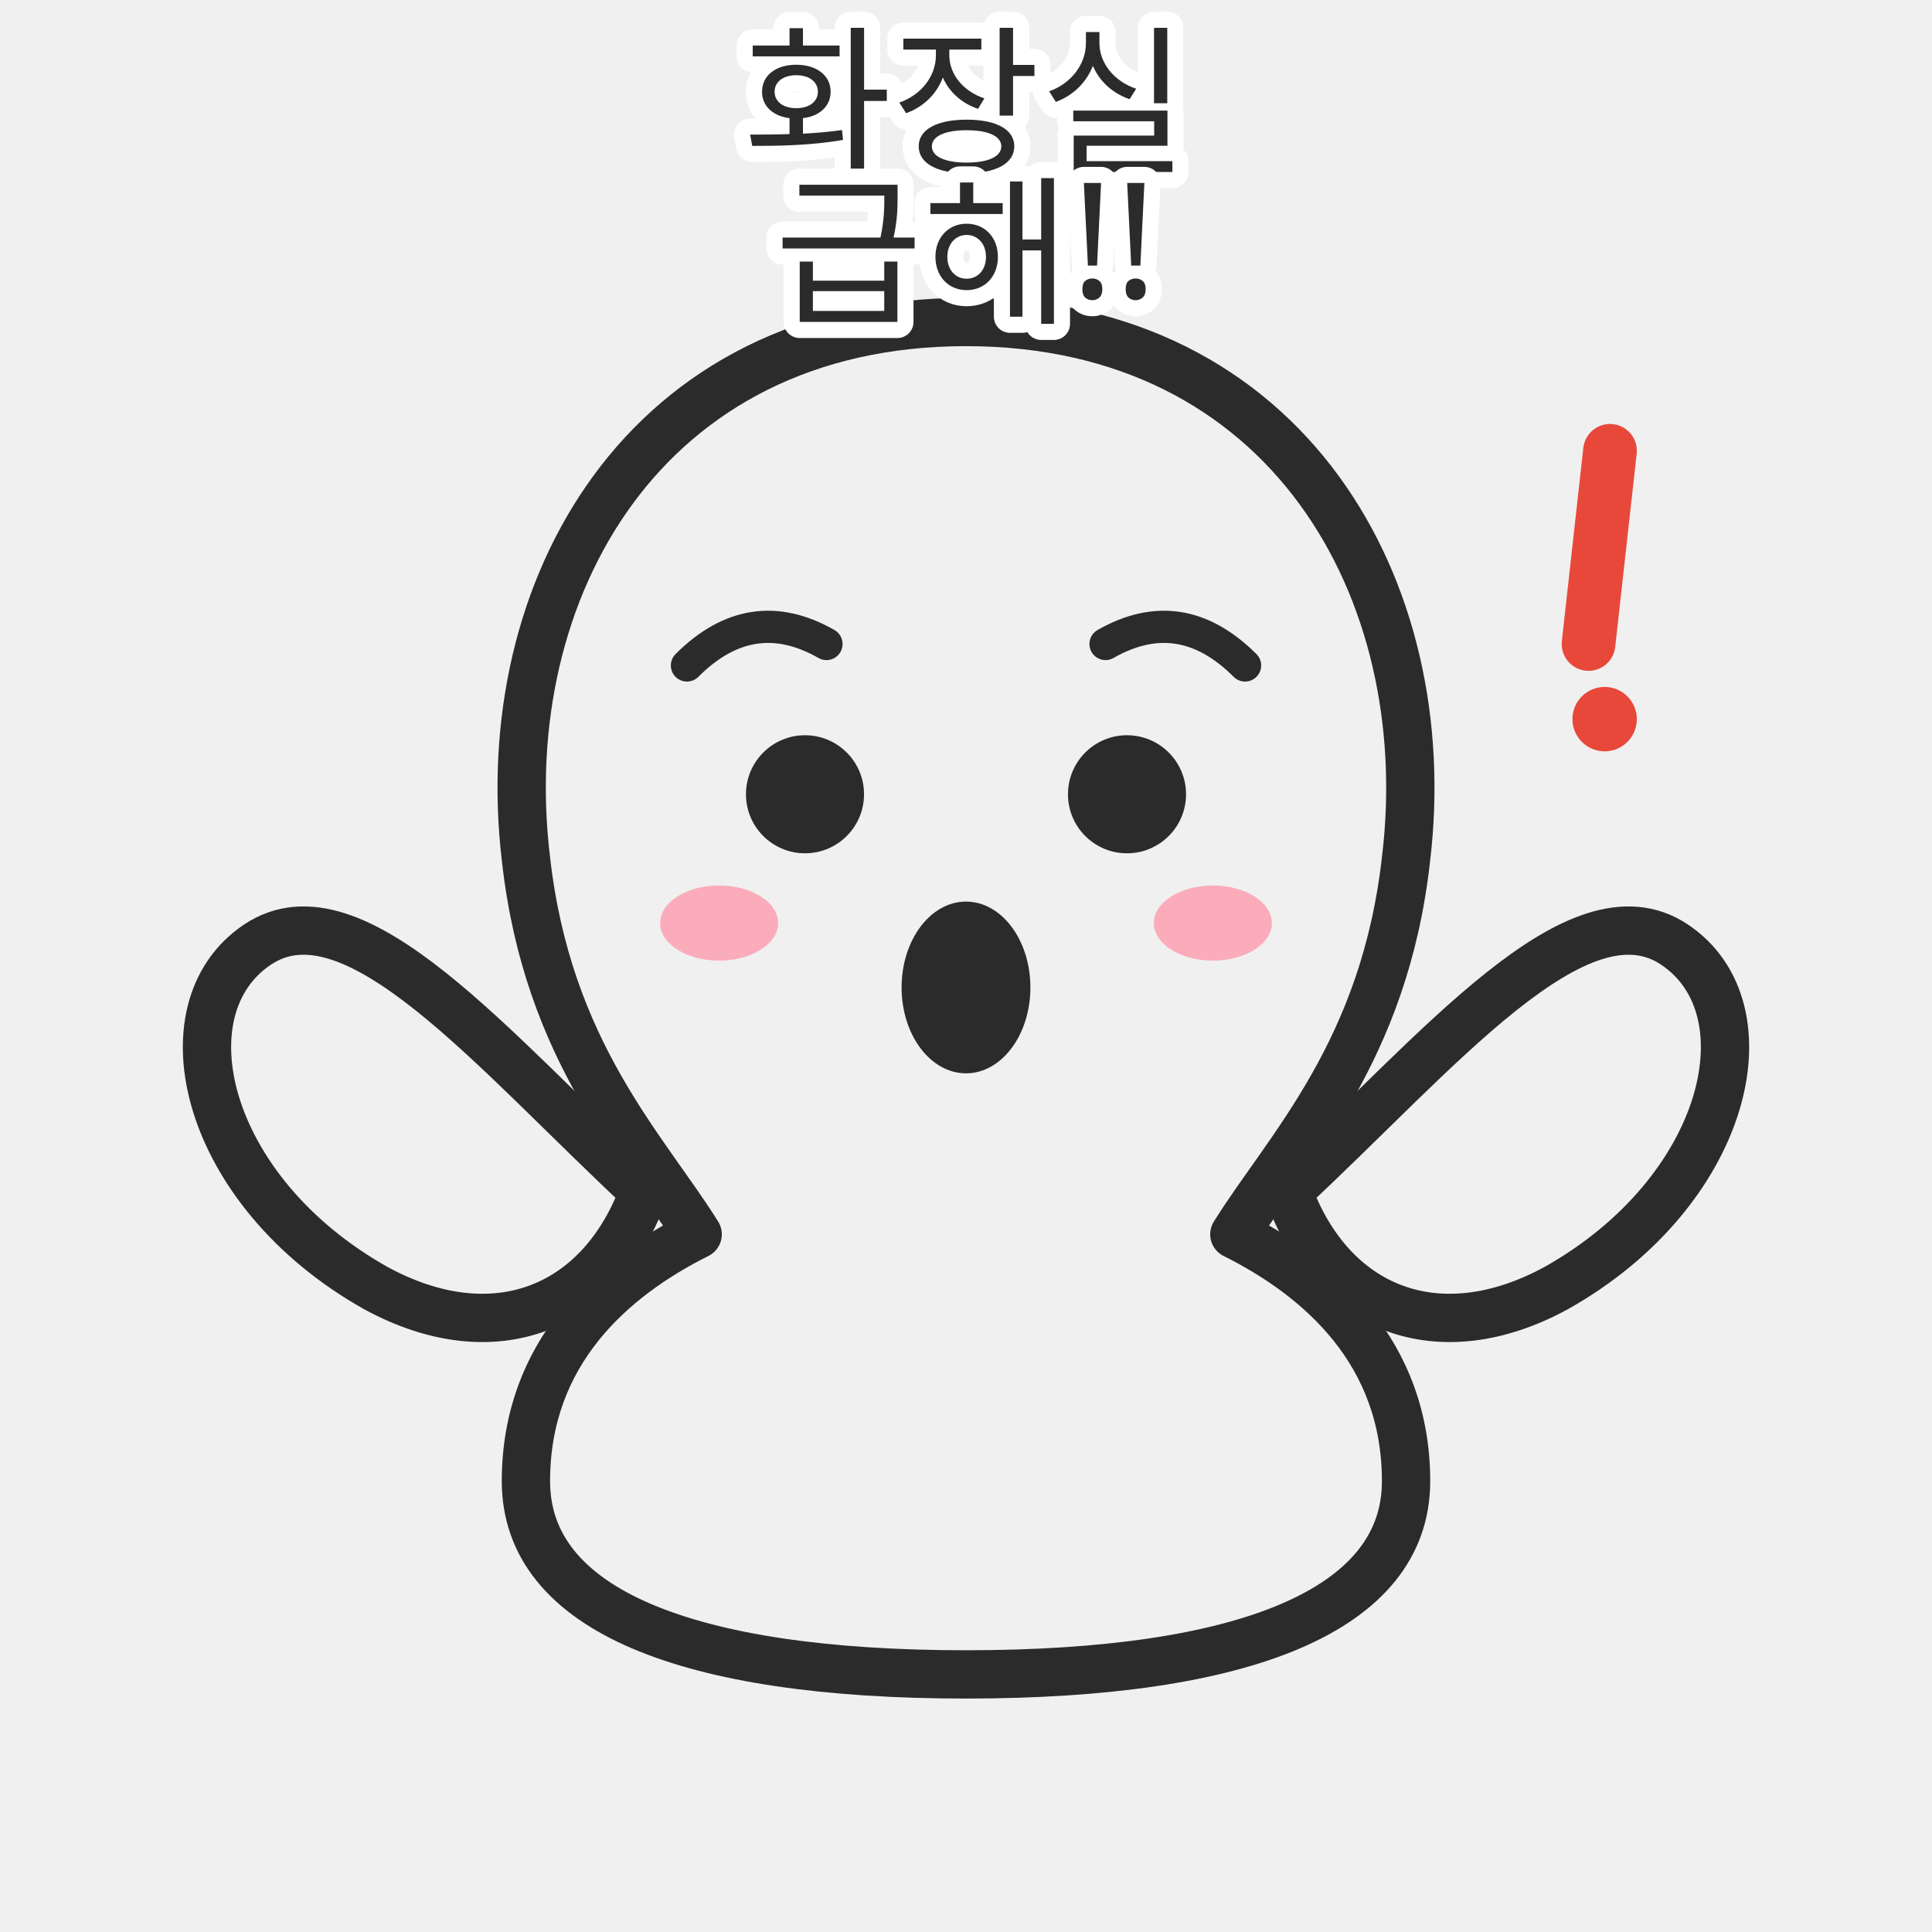
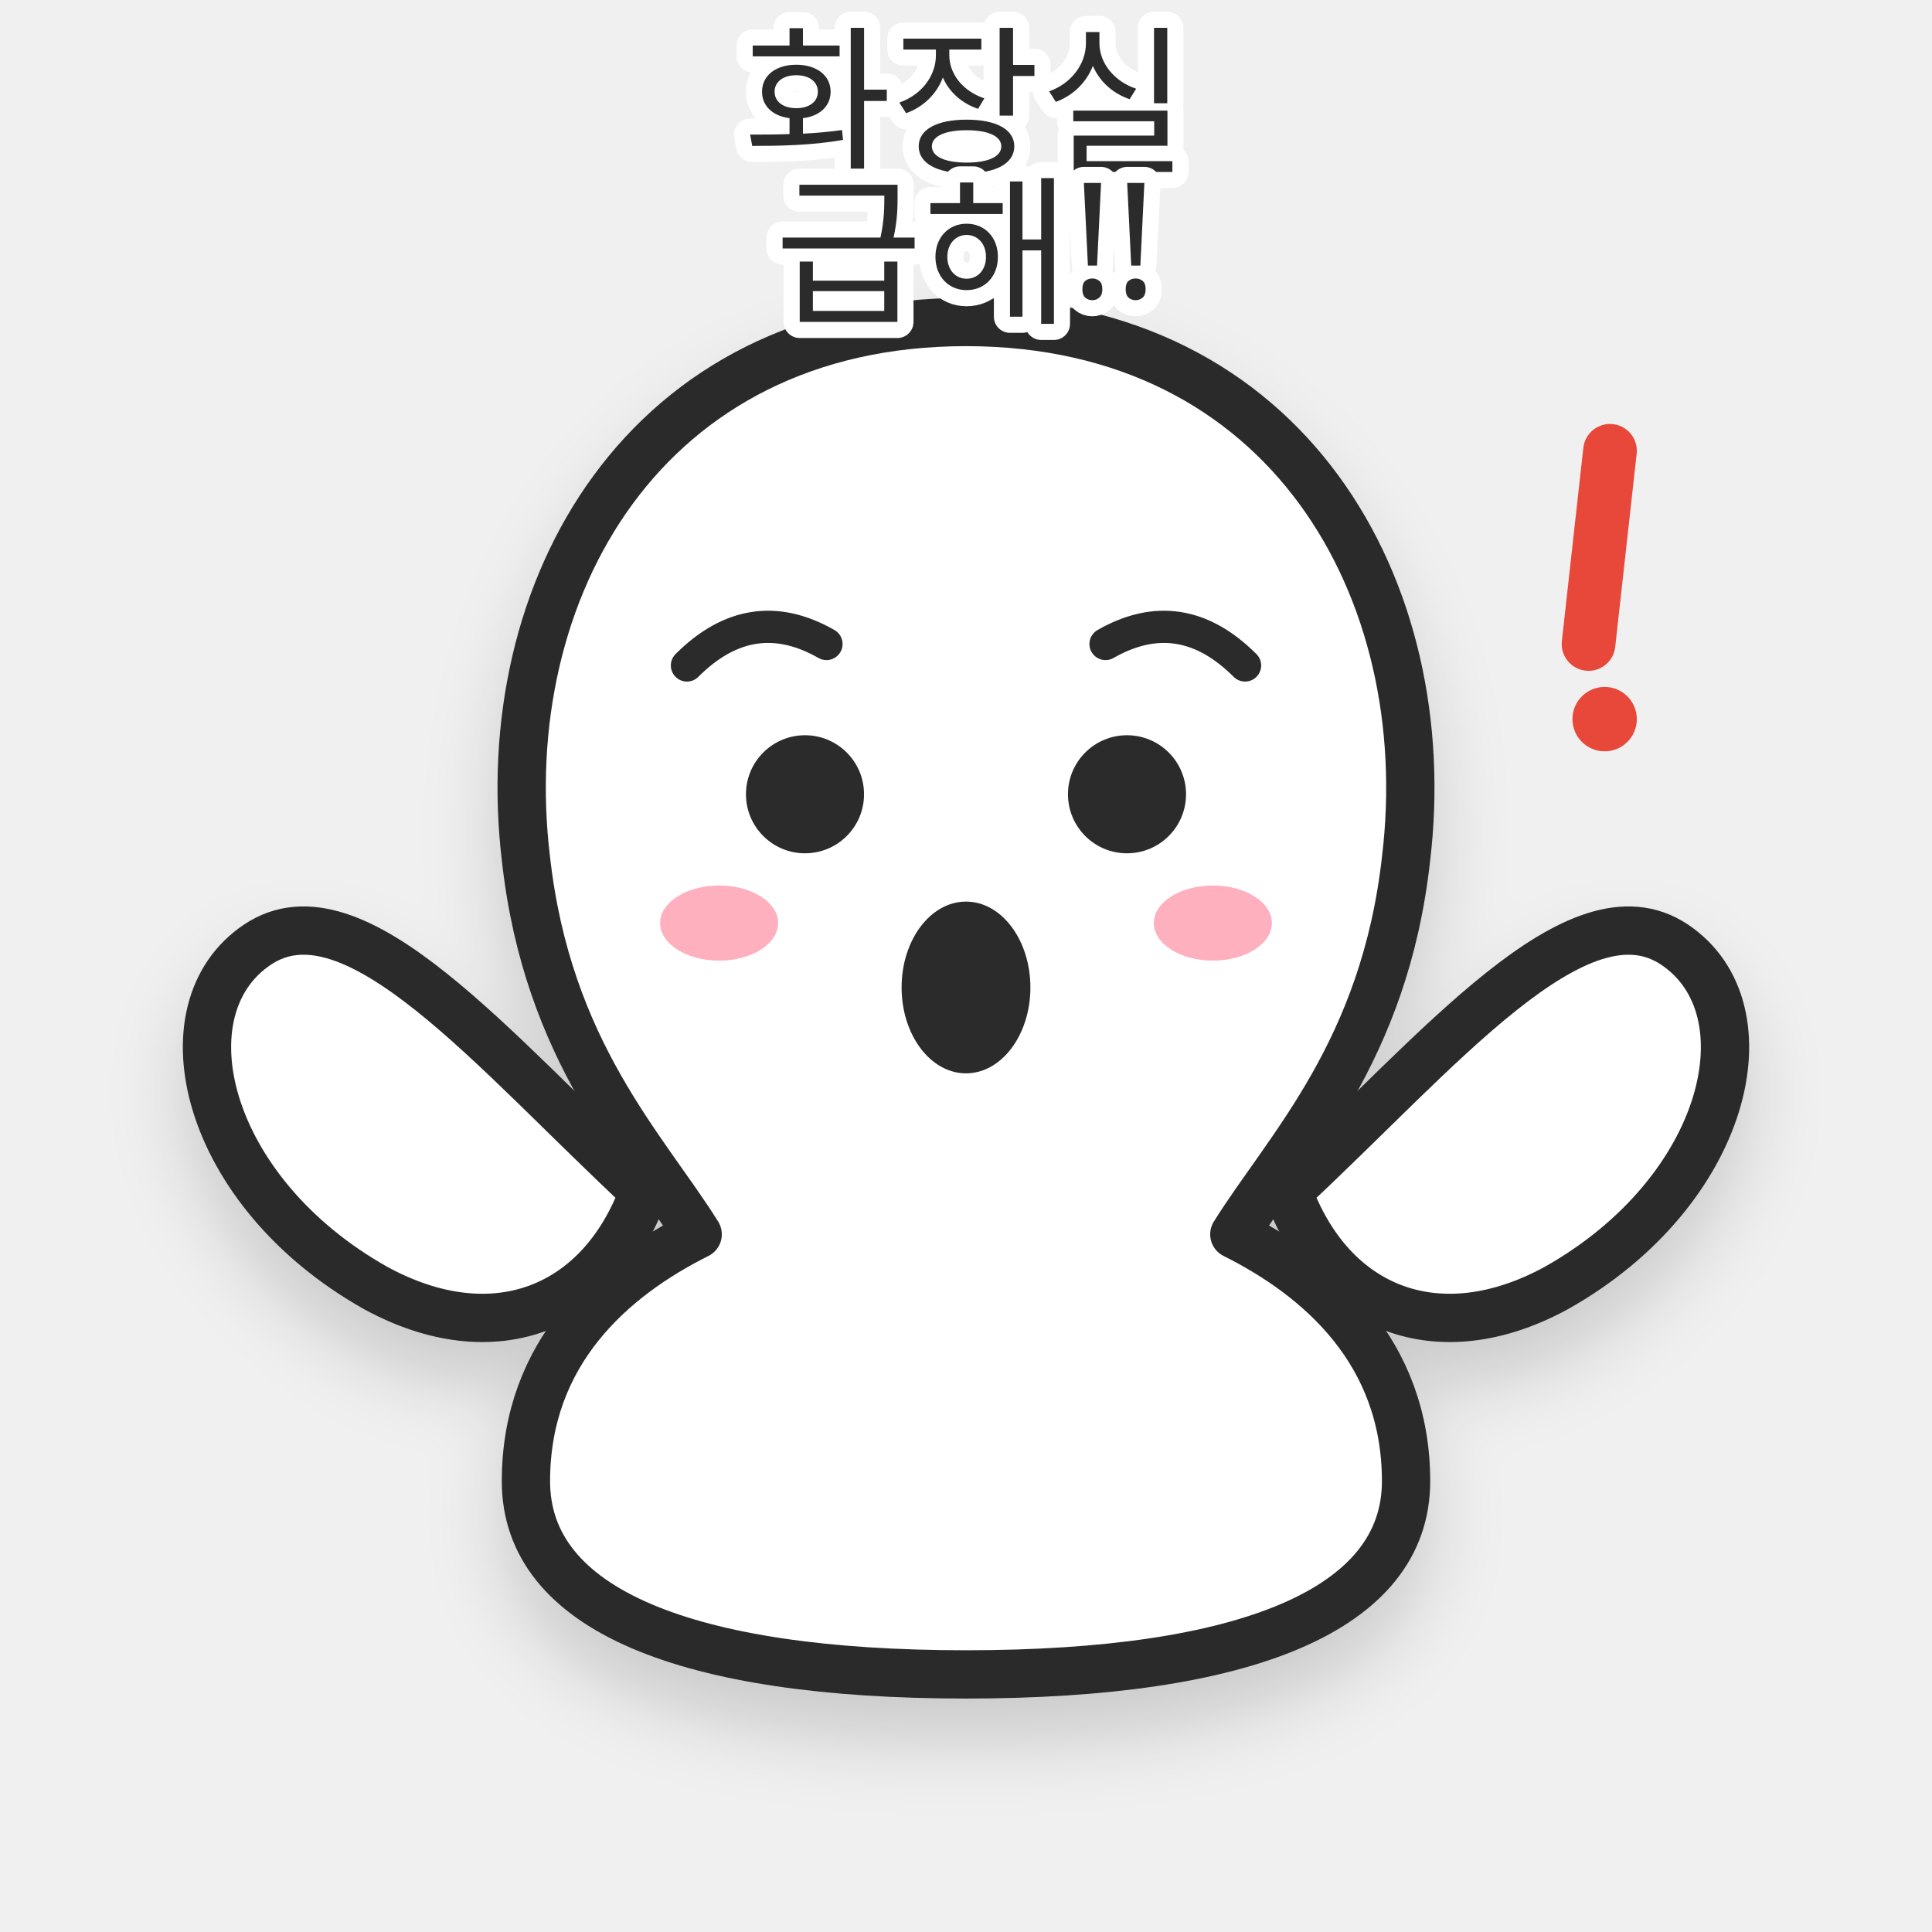
<svg xmlns="http://www.w3.org/2000/svg" width="360" height="360" viewBox="0 0 360 360">
-   <g fill="none" stroke="#2B2B2B" stroke-width="9" stroke-linecap="round" stroke-linejoin="round">
-     <path d="M180,60 C240,60 268,110 262,160 C258,196 240,214 230,230 C246,238 262,252 262,276 C262,300 232,312 180,312 C128,312 98,300 98,276 C98,252 114,238 130,230 C120,214 102,196 98,160 C92,110 120,60 180,60 Z" />
-     <path d="M120,222 C92,196 66,164 48,176 C30,188 38,222 70,240 C92,252 112,244 120,222 M240,222 C268,196 294,164 312,176 C330,188 322,222 290,240 C268,252 248,244 240,222" />
+   <defs>
+     <filter id="dropshadow" x="-30%" y="-20%" width="160%" height="150%">
+       <feDropShadow dx="0" dy="8" stdDeviation="7" flood-color="#000000" flood-opacity="0.16" />
+     </filter>
+   </defs>
+   <g filter="url(#dropshadow)">
+     <g fill="#FFFFFF" stroke="#2B2B2B" stroke-width="9" stroke-linejoin="round" stroke-linecap="round">
+       <path d="M120,222 C92,196 66,164 48,176 C30,188 38,222 70,240 C92,252 112,244 120,222 M240,222 C268,196 294,164 312,176 C330,188 322,222 290,240 C268,252 248,244 240,222" />
+       <path d="M180,60 C240,60 268,110 262,160 C258,196 240,214 230,230 C246,238 262,252 262,276 C262,300 232,312 180,312 C128,312 98,300 98,276 C98,252 114,238 130,230 C120,214 102,196 98,160 C92,110 120,60 180,60 Z" />
+     </g>
  </g>
  <path d="M128,124 Q140,112 154,120" fill="none" stroke="#2B2B2B" stroke-width="6" stroke-linecap="round" />
  <path d="M232,124 Q220,112 206,120" fill="none" stroke="#2B2B2B" stroke-width="6" stroke-linecap="round" />
  <circle cx="150" cy="148" r="11" fill="#2B2B2B" />
  <circle cx="210" cy="148" r="11" fill="#2B2B2B" />
  <ellipse cx="180" cy="184" rx="12" ry="16" fill="#2B2B2B" />
  <ellipse cx="134" cy="172" rx="11" ry="7" fill="#FF8FA3" opacity="0.7" />
  <ellipse cx="226" cy="172" rx="11" ry="7" fill="#FF8FA3" opacity="0.7" />
  <path d="M300,84 L296,120" stroke="#E8483A" stroke-width="10" stroke-linecap="round" />
  <circle cx="299" cy="134" r="6" fill="#E8483A" />
  <text x="180" y="30" text-anchor="middle" font-family="Jua" font-size="30" fill="#2B2B2B" stroke="#ffffff" stroke-width="6" paint-order="stroke" stroke-linejoin="round">화장실</text>
  <text x="180" y="58" text-anchor="middle" font-family="Jua" font-size="30" fill="#2B2B2B" stroke="#ffffff" stroke-width="6" paint-order="stroke" stroke-linejoin="round">급해!!</text>
</svg>
